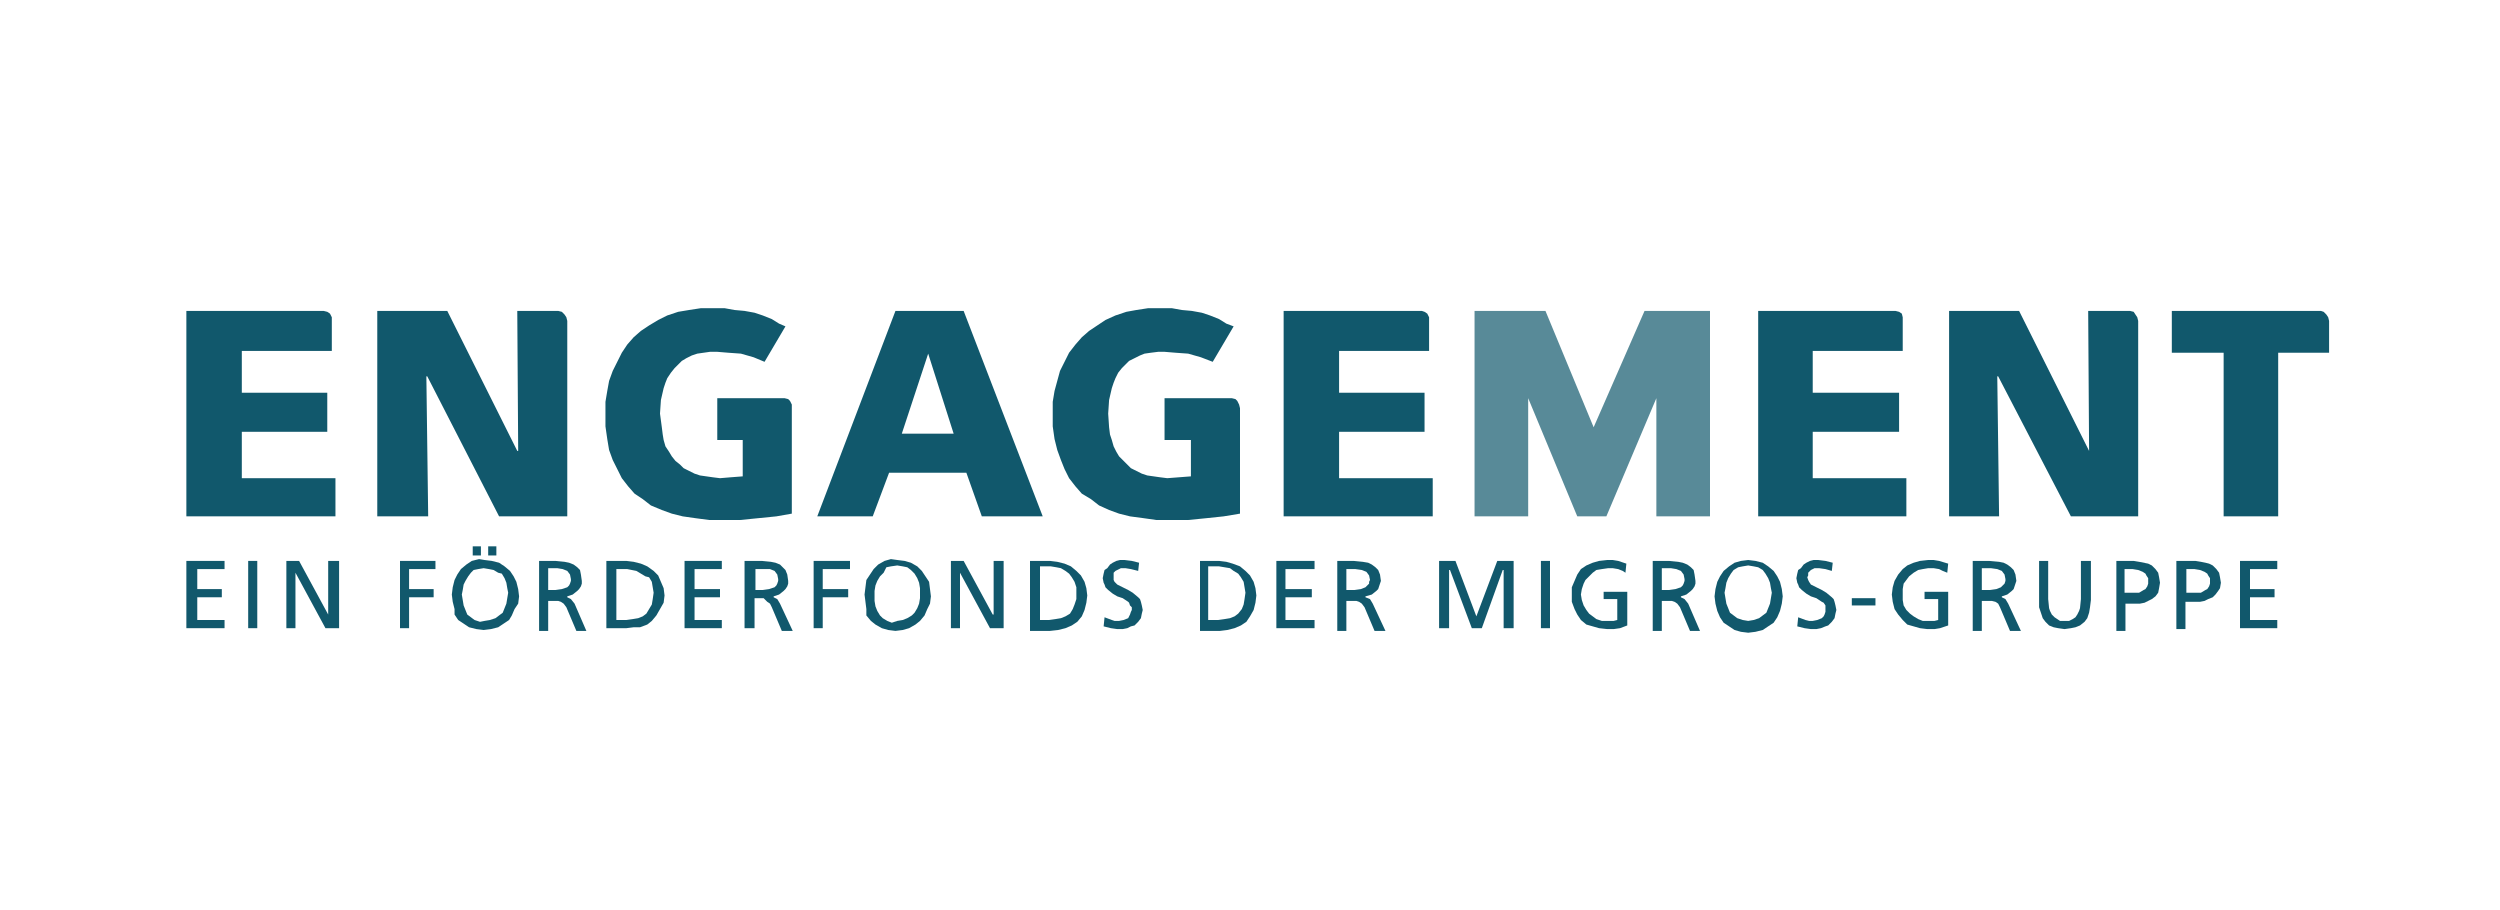
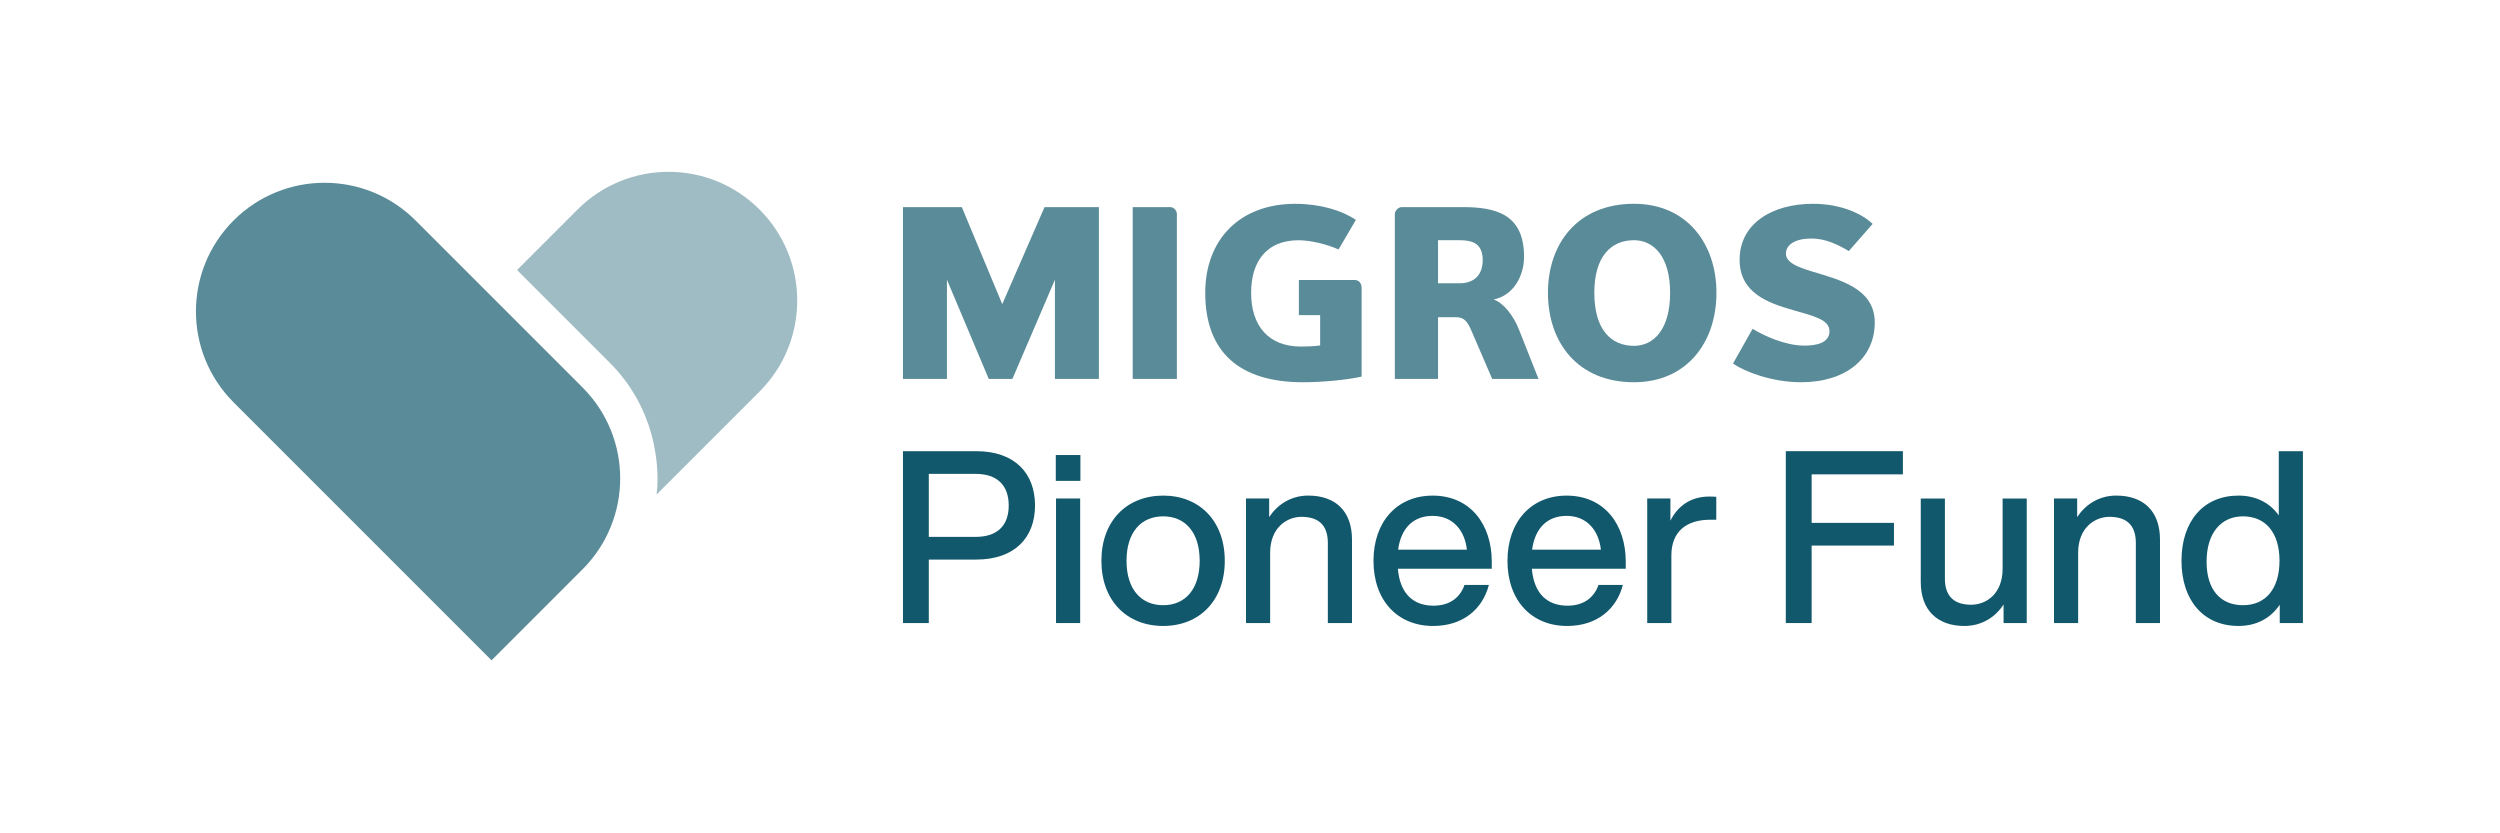
- <svg xmlns="http://www.w3.org/2000/svg" version="1.1" id="Ebene_1" x="0px" y="0px" width="275px" height="100px" viewBox="0 0 275 100" style="enable-background:new 0 0 275 100;" xml:space="preserve">
-   <style type="text/css">
- 	.st0{fill:#11586C;}
- 	.st1{opacity:0.7;fill:#11586C;}
- </style>
+ <svg xmlns="http://www.w3.org/2000/svg" width="100%" height="100%" viewBox="0 0 1703 567" version="1.1" xml:space="preserve" style="fill-rule:evenodd;clip-rule:evenodd;stroke-linejoin:round;stroke-miterlimit:2;">
  <g>
-     <polygon class="st0" points="128.1,43.8 135.5,43.8 135.9,43.9 136.1,44.1 136.3,44.5 136.4,44.9 136.4,56.5 134.6,56.8 132.7,57    130.7,57.2 128.7,57.2 127.2,57.2 125.8,57 124.3,56.8 123.1,56.5 122,56.1 120.9,55.6 120,54.9 119,54.3 118.3,53.5 117.6,52.6    117.1,51.6 116.7,50.6 116.3,49.5 116,48.3 115.8,46.9 115.8,45.5 115.8,44.2 116,43 116.3,41.9 116.6,40.8 117.1,39.8 117.6,38.8    118.3,37.9 119,37.1 119.8,36.4 120.7,35.8 121.6,35.2 122.7,34.7 123.9,34.3 125,34.1 126.3,33.9 127.6,33.9 128.9,33.9 130,34.1    131.1,34.2 132.2,34.4 133.1,34.7 134.1,35.1 134.9,35.6 135.7,35.9 133.4,39.8 132.1,39.3 130.7,38.9 129.3,38.8 128.1,38.7    127.4,38.7 126.6,38.8 125.9,38.9 125.4,39.1 124.8,39.4 124.2,39.7 123.8,40.1 123.4,40.5 123,41 122.7,41.6 122.5,42.1    122.3,42.7 122,44 121.9,45.5 122,47 122.1,47.8 122.3,48.4 122.5,49.1 122.8,49.7 123.1,50.2 123.6,50.7 124,51.1 124.4,51.5    125,51.8 125.6,52.1 126.2,52.3 126.9,52.4 127.6,52.5 128.4,52.6 129.7,52.5 131,52.4 131,48.4 128.1,48.4  " />
-     <polygon class="st0" points="78.9,43.8 86.3,43.8 86.7,43.9 86.9,44.1 87.1,44.5 87.1,44.9 87.1,56.5 85.4,56.8 83.4,57 81.4,57.2    79.5,57.2 78,57.2 76.5,57 75.1,56.8 73.9,56.5 72.8,56.1 71.6,55.6 70.7,54.9 69.8,54.3 69.1,53.5 68.4,52.6 67.9,51.6 67.4,50.6    67,49.5 66.8,48.3 66.6,46.9 66.6,45.5 66.6,44.2 66.8,43 67,41.9 67.4,40.8 67.9,39.8 68.4,38.8 69,37.9 69.7,37.1 70.5,36.4    71.4,35.8 72.4,35.2 73.4,34.7 74.6,34.3 75.8,34.1 77.1,33.9 78.4,33.9 79.7,33.9 80.8,34.1 81.9,34.2 83,34.4 83.9,34.7    84.9,35.1 85.7,35.6 86.4,35.9 84.1,39.8 82.9,39.3 81.5,38.9 80.1,38.8 78.9,38.7 78.1,38.7 77.4,38.8 76.7,38.9 76.1,39.1    75.5,39.4 75,39.7 74.6,40.1 74.2,40.5 73.8,41 73.4,41.6 73.2,42.1 73,42.7 72.7,44 72.6,45.5 72.8,47 72.9,47.8 73,48.4    73.2,49.1 73.6,49.7 73.9,50.2 74.3,50.7 74.8,51.1 75.2,51.5 75.8,51.8 76.4,52.1 77,52.3 77.7,52.4 78.4,52.5 79.2,52.6    80.4,52.5 81.7,52.4 81.7,48.4 78.9,48.4  " />
-     <polygon class="st1" points="182.2,56.8 182.2,43.8 176.7,56.8 173.5,56.8 168.1,43.8 168.1,56.8 162.2,56.8 162.2,34.2 170,34.2    175.3,47 180.9,34.2 188.1,34.2 188.1,56.8  " />
-     <path class="st0" d="M102.1,38.9L102.1,38.9l-2.9,8.8h5.7L102.1,38.9z M98.5,34.2h7.5l8.7,22.6H108l-1.7-4.8h-8.5L96,56.8h-6.1   L98.5,34.2z" />
-     <polygon class="st0" points="36.5,35.3 36.5,38.6 26.6,38.6 26.6,43.2 36,43.2 36,47.5 26.6,47.5 26.6,52.6 36.9,52.6 36.9,56.8    20.5,56.8 20.5,34.2 35.6,34.2 36,34.3 36.3,34.5 36.5,34.9  " />
-     <polygon class="st0" points="157.2,35.3 157.2,38.6 147.3,38.6 147.3,43.2 156.7,43.2 156.7,47.5 147.3,47.5 147.3,52.6    157.6,52.6 157.6,56.8 141.2,56.8 141.2,34.2 156.4,34.2 156.7,34.3 157,34.5 157.2,34.9  " />
-     <polygon class="st0" points="209.3,35.3 209.3,38.6 199.4,38.6 199.4,43.2 208.9,43.2 208.9,47.5 199.4,47.5 199.4,52.6    209.7,52.6 209.7,56.8 193.4,56.8 193.4,34.2 208.5,34.2 208.9,34.3 209.2,34.5 209.3,34.9  " />
-     <polygon class="st0" points="62.4,35.3 62.4,56.8 54.9,56.8 47,41.4 46.9,41.4 47.1,56.8 41.5,56.8 41.5,34.2 49.2,34.2 56.9,49.6    57,49.6 56.9,34.2 61.4,34.2 61.8,34.3 62.1,34.6 62.3,34.9  " />
-     <polygon class="st0" points="235.2,35.3 235.2,56.8 227.8,56.8 219.8,41.4 219.7,41.4 219.9,56.8 214.4,56.8 214.4,34.2    222.1,34.2 229.8,49.6 229.8,49.6 229.7,34.2 234.3,34.2 234.7,34.3 234.9,34.6 235.1,34.9  " />
-     <polygon class="st0" points="256.2,35.3 256.2,38.8 250.6,38.8 250.6,56.8 244.6,56.8 244.6,38.8 238.9,38.8 238.9,34.2    255.3,34.2 255.6,34.3 255.9,34.6 256.1,34.9  " />
-     <polygon class="st0" points="20.5,61.7 24.7,61.7 24.7,62.6 21.7,62.6 21.7,64.8 24.4,64.8 24.4,65.7 21.7,65.7 21.7,68.2    24.7,68.2 24.7,69.1 20.5,69.1  " />
-     <rect x="27.3" y="61.7" class="st0" width="1" height="7.4" />
-     <polygon class="st0" points="31.5,61.7 32.9,61.7 36.1,67.6 36.1,61.7 37.3,61.7 37.3,69.1 35.8,69.1 32.5,63 32.5,69.1 31.5,69.1     " />
-     <polygon class="st0" points="44,61.7 47.9,61.7 47.9,62.6 45,62.6 45,64.8 47.7,64.8 47.7,65.7 45,65.7 45,69.1 44,69.1  " />
-     <path class="st0" d="M53.7,60.1h0.9v1h-0.9V60.1z M52,60.1h0.9v1H52V60.1z M53.3,68.3L53.3,68.3l0.6-0.1l0.6-0.2l0.4-0.3l0.4-0.3   l0.2-0.5l0.2-0.5l0.1-0.6l0.1-0.6l-0.1-0.5l-0.1-0.6l-0.2-0.5l-0.3-0.5L54.8,63l-0.5-0.3l-0.5-0.1l-0.6-0.1l-0.6,0.1l-0.5,0.1   L51.8,63l-0.3,0.4l-0.3,0.5L51,64.3l-0.1,0.6l-0.1,0.5l0.1,0.6l0.1,0.6l0.2,0.5l0.2,0.5l0.4,0.3l0.4,0.3l0.6,0.2L53.3,68.3z    M53.3,61.6L53.3,61.6l0.8,0.1l0.8,0.2l0.6,0.4l0.6,0.5l0.4,0.6l0.3,0.6l0.2,0.8l0.1,0.8l-0.1,0.8L56.6,67l-0.3,0.7L56,68.2   l-0.6,0.4l-0.6,0.4l-0.8,0.2l-0.8,0.1l-0.8-0.1l-0.8-0.2l-0.6-0.4l-0.6-0.4l-0.4-0.6L50,67l-0.2-0.8l-0.1-0.8l0.1-0.8l0.2-0.8   l0.3-0.6l0.4-0.6l0.6-0.5l0.6-0.4l0.8-0.2L53.3,61.6z" />
-     <path class="st0" d="M60.3,64.9h0.8l0.7-0.1l0.6-0.2l0.2-0.2l0.1-0.2l0.1-0.3v-0.2l-0.1-0.5l-0.3-0.4l-0.5-0.2l-0.6-0.1h-1V64.9z    M59.3,61.7h1.8l1,0.1l0.5,0.1l0.5,0.2l0.4,0.3l0.3,0.3l0.1,0.5l0.1,0.7v0.3l-0.1,0.3l-0.2,0.3l-0.2,0.2l-0.5,0.4l-0.6,0.2v0.1   l0.4,0.2l0.4,0.5l1.3,3h-1.1l-1.1-2.6l-0.3-0.4l-0.3-0.2l-0.3-0.1H61h-0.7v3.3h-1V61.7z" />
-     <path class="st0" d="M67.8,68.2h1.1l0.7-0.1l0.6-0.1l0.5-0.2l0.4-0.3l0.3-0.5l0.3-0.5l0.1-0.6l0.1-0.7l-0.1-0.6l-0.1-0.6l-0.3-0.5   L71,63.4l-0.5-0.3L70,62.8l-0.5-0.1L69,62.6h-1.2V68.2z M66.7,61.7h2.2l0.8,0.1l0.8,0.2l0.7,0.3l0.7,0.5l0.5,0.5l0.3,0.7l0.3,0.7   l0.1,0.8l-0.1,0.8L72.6,67l-0.4,0.7l-0.5,0.6l-0.5,0.4l-0.8,0.3L69.7,69l-0.8,0.1h-2.2V61.7z" />
-     <polygon class="st0" points="75.3,61.7 79.4,61.7 79.4,62.6 76.4,62.6 76.4,64.8 79.2,64.8 79.2,65.7 76.4,65.7 76.4,68.2    79.4,68.2 79.4,69.1 75.3,69.1  " />
-     <path class="st0" d="M83.1,64.9h0.8l0.7-0.1l0.6-0.2l0.2-0.2l0.1-0.2l0.1-0.3v-0.2l-0.1-0.5l-0.3-0.4l-0.5-0.2L84,62.6h-0.9V64.9z    M81.9,61.7h1.9l1,0.1l0.5,0.1l0.5,0.2l0.3,0.3l0.3,0.3l0.2,0.5l0.1,0.7v0.3l-0.1,0.3l-0.2,0.3l-0.2,0.2l-0.5,0.4l-0.6,0.2v0.1   l0.4,0.2l0.3,0.5l1.4,3H86l-1.1-2.6l-0.2-0.4l-0.3-0.2L84,65.8h-0.4h-0.6v3.3h-1.1V61.7z" />
-     <polygon class="st0" points="89.5,61.7 93.5,61.7 93.5,62.6 90.5,62.6 90.5,64.8 93.3,64.8 93.3,65.7 90.5,65.7 90.5,69.1    89.5,69.1  " />
-     <path class="st0" d="M98.7,68.3L98.7,68.3l0.6-0.1l0.5-0.2l0.5-0.3l0.3-0.3l0.3-0.5l0.2-0.5l0.1-0.6v-0.6v-0.5l-0.1-0.6l-0.2-0.5   l-0.3-0.5l-0.4-0.4l-0.4-0.3l-0.5-0.1l-0.6-0.1l-0.7,0.1l-0.5,0.1L97.2,63l-0.4,0.4l-0.3,0.5l-0.2,0.5l-0.1,0.6v0.5v0.6l0.1,0.6   l0.2,0.5l0.3,0.5l0.3,0.3l0.5,0.3l0.5,0.2L98.7,68.3z M98.7,61.6L98.7,61.6l0.8,0.1l0.7,0.2l0.7,0.4l0.5,0.5l0.4,0.6l0.4,0.6   l0.1,0.8l0.1,0.8l-0.1,0.8L102,67l-0.3,0.7l-0.5,0.6l-0.5,0.4l-0.7,0.4l-0.7,0.2l-0.8,0.1l-0.8-0.1l-0.7-0.2l-0.7-0.4l-0.5-0.4   l-0.5-0.6L95.3,67l-0.1-0.8l-0.1-0.8l0.1-0.8l0.1-0.8l0.4-0.6l0.4-0.6l0.5-0.5l0.7-0.4l0.7-0.2L98.7,61.6z" />
-     <polygon class="st0" points="104.6,61.7 106,61.7 109.2,67.6 109.3,67.6 109.3,61.7 110.4,61.7 110.4,69.1 108.9,69.1 105.6,63    105.6,69.1 104.6,69.1  " />
-     <path class="st0" d="M114.4,68.2h1l0.7-0.1l0.6-0.1l0.5-0.2l0.5-0.3l0.3-0.5l0.2-0.5l0.2-0.6v-0.7v-0.6l-0.2-0.6l-0.3-0.5l-0.3-0.4   l-0.4-0.3l-0.5-0.3l-0.5-0.1l-0.6-0.1h-1.2V68.2z M113.3,61.7h2.2l0.8,0.1l0.8,0.2l0.7,0.3l0.6,0.5l0.5,0.5l0.4,0.7l0.2,0.7   l0.1,0.8l-0.1,0.8l-0.2,0.8l-0.3,0.7l-0.5,0.6l-0.6,0.4l-0.7,0.3l-0.8,0.2l-0.9,0.1h-2.2V61.7z" />
-     <polygon class="st0" points="125.2,62.8 125.2,62.8 124.4,62.6 123.8,62.5 123.3,62.5 122.9,62.7 122.7,62.8 122.5,63 122.5,63.3    122.5,63.5 122.5,63.8 122.6,64 122.9,64.3 123.5,64.6 124.1,64.9 124.6,65.2 125.2,65.7 125.4,65.9 125.5,66.2 125.6,66.6    125.7,67.1 125.6,67.5 125.5,68 125.2,68.4 124.8,68.8 124.4,68.9 124,69.1 123.5,69.2 122.9,69.2 122.2,69.1 121.4,68.9    121.5,67.9 122.3,68.2 122.6,68.3 123.1,68.3 123.6,68.2 124.1,68 124.2,67.8 124.3,67.6 124.4,67.3 124.5,67.1 124.5,66.8    124.3,66.6 124.2,66.3 124.1,66.2 123.5,65.8 122.9,65.6 122.4,65.3 121.9,64.9 121.6,64.6 121.5,64.3 121.4,64.1 121.3,63.6    121.4,63.1 121.5,62.7 121.8,62.5 122.1,62.1 122.4,61.9 122.8,61.7 123.2,61.6 123.7,61.6 124.5,61.7 125.3,61.9  " />
-     <path class="st0" d="M132.9,68.2h1.1l0.7-0.1l0.6-0.1l0.5-0.2l0.4-0.3l0.4-0.5l0.2-0.5l0.1-0.6l0.1-0.7l-0.1-0.6l-0.1-0.6l-0.3-0.5   l-0.3-0.4l-0.5-0.3l-0.4-0.3l-0.6-0.1l-0.6-0.1h-1.2V68.2z M131.9,61.7h2.2l0.8,0.1l0.7,0.2l0.8,0.3l0.6,0.5l0.5,0.5l0.4,0.7   l0.2,0.7l0.1,0.8l-0.1,0.8l-0.2,0.8l-0.4,0.7l-0.4,0.6l-0.6,0.4l-0.7,0.3l-0.8,0.2l-0.8,0.1h-2.2V61.7z" />
-     <polygon class="st0" points="140.4,61.7 144.6,61.7 144.6,62.6 141.4,62.6 141.4,64.8 144.3,64.8 144.3,65.7 141.4,65.7    141.4,68.2 144.6,68.2 144.6,69.1 140.4,69.1  " />
-     <path class="st0" d="M148.1,64.9h0.9l0.7-0.1l0.5-0.2l0.2-0.2l0.2-0.2V64l0.1-0.2l-0.1-0.5l-0.3-0.4l-0.5-0.2l-0.7-0.1h-1V64.9z    M147.1,61.7h1.8l1,0.1l0.6,0.1l0.4,0.2l0.4,0.3l0.3,0.3l0.2,0.5l0.1,0.7l-0.1,0.3l-0.1,0.3l-0.1,0.3l-0.2,0.2l-0.5,0.4l-0.7,0.2   v0.1l0.5,0.2l0.3,0.5l1.4,3h-1.2l-1.1-2.6l-0.3-0.4l-0.3-0.2l-0.3-0.1h-0.4h-0.7v3.3h-1V61.7z" />
-     <polygon class="st0" points="158.3,61.7 160.1,61.7 162.4,67.8 164.7,61.7 166.5,61.7 166.5,69.1 165.4,69.1 165.4,62.7    165.3,62.7 163,69.1 161.9,69.1 159.5,62.7 159.4,62.7 159.4,69.1 158.3,69.1  " />
-     <rect x="169.5" y="61.7" class="st0" width="1" height="7.4" />
-     <polygon class="st0" points="178.8,63 178.8,63 178.5,62.8 178,62.6 177.4,62.5 176.9,62.5 176.2,62.6 175.6,62.7 175.2,63    174.8,63.4 174.4,63.8 174.2,64.2 174,64.8 173.9,65.4 174,66 174.2,66.6 174.5,67.1 174.8,67.5 175.2,67.8 175.6,68.1 176.2,68.3    176.8,68.3 177.5,68.3 177.9,68.2 177.9,65.9 176.4,65.9 176.4,65.1 179,65.1 179,68.8 178.2,69.1 177.5,69.2 176.8,69.2    175.9,69.1 175.2,68.9 174.5,68.7 173.9,68.2 173.5,67.6 173.2,67 172.9,66.2 172.9,65.4 172.9,64.6 173.2,63.9 173.5,63.2    173.9,62.6 174.5,62.2 175.2,61.9 175.9,61.7 176.8,61.6 177.4,61.6 178,61.7 178.9,62  " />
-     <path class="st0" d="M182.8,64.9h0.8l0.7-0.1l0.6-0.2l0.2-0.2l0.1-0.2l0.1-0.3v-0.2l-0.1-0.5l-0.3-0.4l-0.5-0.2l-0.6-0.1h-1V64.9z    M181.8,61.7h1.8l1,0.1l0.5,0.1l0.5,0.2l0.4,0.3l0.3,0.3l0.1,0.5l0.1,0.7v0.3l-0.1,0.3l-0.2,0.3l-0.2,0.2l-0.5,0.4l-0.6,0.2v0.1   l0.4,0.2l0.4,0.5l1.3,3h-1.1l-1.1-2.6l-0.3-0.4l-0.3-0.2l-0.3-0.1h-0.4h-0.7v3.3h-1V61.7z" />
-     <path class="st0" d="M192.3,68.3L192.3,68.3l0.6-0.1l0.6-0.2l0.4-0.3l0.4-0.3l0.2-0.5l0.2-0.5l0.1-0.6l0.1-0.6l-0.1-0.5l-0.1-0.6   l-0.2-0.5l-0.3-0.5l-0.3-0.4l-0.5-0.3l-0.5-0.1l-0.6-0.1l-0.6,0.1l-0.5,0.1l-0.5,0.3l-0.3,0.4l-0.3,0.5l-0.2,0.5l-0.1,0.6l-0.1,0.5   l0.1,0.6l0.1,0.6l0.2,0.5l0.2,0.5l0.4,0.3l0.4,0.3l0.6,0.2L192.3,68.3z M192.3,61.6L192.3,61.6l0.8,0.1l0.8,0.2l0.6,0.4l0.6,0.5   l0.4,0.6l0.3,0.6l0.2,0.8l0.1,0.8l-0.1,0.8l-0.2,0.8l-0.3,0.7l-0.4,0.6l-0.6,0.4l-0.6,0.4l-0.8,0.2l-0.8,0.1l-0.8-0.1l-0.7-0.2   l-0.6-0.4l-0.6-0.4l-0.4-0.6l-0.3-0.7l-0.2-0.8l-0.1-0.8l0.1-0.8l0.2-0.8l0.3-0.6l0.4-0.6l0.6-0.5l0.6-0.4l0.7-0.2L192.3,61.6z" />
-     <polygon class="st0" points="201.5,62.8 201.5,62.8 200.8,62.6 200.1,62.5 199.6,62.5 199.2,62.7 199.1,62.8 198.9,63 198.9,63.3    198.8,63.5 198.9,63.8 199,64 199.2,64.3 199.8,64.6 200.4,64.9 200.9,65.2 201.5,65.7 201.7,65.9 201.8,66.2 201.9,66.6 202,67.1    201.9,67.5 201.8,68 201.5,68.4 201.1,68.8 200.8,68.9 200.3,69.1 199.8,69.2 199.2,69.2 198.5,69.1 197.7,68.9 197.8,67.9    198.6,68.2 199,68.3 199.4,68.3 199.9,68.2 200.4,68 200.6,67.8 200.7,67.6 200.8,67.3 200.8,67.1 200.8,66.8 200.8,66.6    200.6,66.3 200.4,66.2 199.8,65.8 199.2,65.6 198.7,65.3 198.2,64.9 197.9,64.6 197.8,64.3 197.7,64.1 197.6,63.6 197.7,63.1    197.8,62.7 198.1,62.5 198.4,62.1 198.7,61.9 199.1,61.7 199.5,61.6 200,61.6 200.8,61.7 201.6,61.9  " />
-     <rect x="203.7" y="65.8" class="st0" width="2.6" height="0.8" />
-     <polygon class="st0" points="214.2,63 214.2,63 213.7,62.8 213.3,62.6 212.7,62.5 212.1,62.5 211.5,62.6 211,62.7 210.5,63    210,63.4 209.7,63.8 209.4,64.2 209.3,64.8 209.3,65.4 209.3,66 209.4,66.6 209.7,67.1 210.1,67.5 210.5,67.8 211,68.1 211.5,68.3    212.1,68.3 212.8,68.3 213.2,68.2 213.2,65.9 211.7,65.9 211.7,65.1 214.3,65.1 214.3,68.8 213.4,69.1 212.8,69.2 212,69.2    211.2,69.1 210.5,68.9 209.8,68.7 209.3,68.2 208.8,67.6 208.4,67 208.2,66.2 208.1,65.4 208.2,64.6 208.4,63.9 208.8,63.2    209.3,62.6 209.8,62.2 210.5,61.9 211.2,61.7 212.1,61.6 212.7,61.6 213.3,61.7 214.3,62  " />
-     <path class="st0" d="M218,64.9h0.9l0.7-0.1l0.5-0.2l0.2-0.2l0.2-0.2l0.1-0.3v-0.2l-0.1-0.5l-0.3-0.4l-0.5-0.2l-0.7-0.1h-1V64.9z    M217,61.7h1.8l1.1,0.1l0.5,0.1l0.4,0.2l0.4,0.3l0.3,0.3l0.2,0.5l0.1,0.7l-0.1,0.3l-0.1,0.3l-0.1,0.3l-0.2,0.2l-0.5,0.4l-0.6,0.2   v0.1l0.4,0.2l0.3,0.5l1.4,3h-1.2l-1.1-2.6l-0.2-0.4l-0.3-0.2l-0.4-0.1h-0.4H218v3.3h-1V61.7z" />
-     <polygon class="st0" points="230,66 230,66 229.9,66.8 229.8,67.4 229.6,68 229.3,68.4 228.8,68.8 228.3,69 227.8,69.1 227.1,69.2    226.4,69.1 225.9,69 225.4,68.8 225,68.4 224.7,68 224.5,67.4 224.3,66.8 224.3,66 224.3,61.7 225.3,61.7 225.3,65.9 225.4,66.9    225.5,67.2 225.7,67.6 226,67.9 226.3,68.1 226.6,68.3 227.1,68.3 227.6,68.3 228,68.1 228.3,67.9 228.5,67.6 228.7,67.2    228.8,66.9 228.9,65.9 228.9,61.7 230,61.7  " />
-     <path class="st0" d="M233.7,65.2h1h0.6l0.5-0.3l0.2-0.1l0.2-0.3l0.1-0.3V64v-0.4l-0.2-0.3l-0.1-0.2l-0.3-0.2l-0.5-0.2l-0.6-0.1   h-0.9V65.2z M232.7,61.7h2l0.6,0.1l0.5,0.1l0.5,0.1l0.4,0.2l0.4,0.4l0.3,0.4l0.1,0.5l0.1,0.6l-0.1,0.6l-0.1,0.5l-0.3,0.4l-0.4,0.3   l-0.4,0.2l-0.4,0.2l-0.5,0.1h-0.6h-1v3h-1V61.7z" />
-     <path class="st0" d="M240.5,65.2h1.1h0.5l0.5-0.3l0.2-0.1l0.2-0.3l0.1-0.3V64v-0.4l-0.2-0.3l-0.1-0.2l-0.3-0.2l-0.5-0.2l-0.6-0.1   h-0.9V65.2z M239.5,61.7h2l0.6,0.1l0.5,0.1L243,62l0.4,0.2l0.4,0.4l0.3,0.4l0.1,0.5l0.1,0.6l-0.1,0.6L244,65l-0.3,0.4l-0.3,0.3   l-0.5,0.2l-0.4,0.2l-0.5,0.1h-0.6h-1v3h-1V61.7z" />
-     <polygon class="st0" points="246.4,61.7 250.5,61.7 250.5,62.6 247.5,62.6 247.5,64.8 250.2,64.8 250.2,65.7 247.5,65.7    247.5,68.2 250.5,68.2 250.5,69.1 246.4,69.1  " />
+     <path d="M705.06,344.34C705.06,366.05 691.41,381.18 664.93,381.18L632.7,381.18L632.7,424.43L615.1,424.43L615.1,307.34L664.93,307.34C691.41,307.34 705.06,322.47 705.06,344.34ZM687.14,344.34C687.14,330.69 679.41,322.8 664.61,322.8L632.7,322.8L632.7,365.72L664.61,365.72C679.41,365.72 687.14,357.99 687.14,344.34Z" style="fill:rgb(17,88,108);fill-rule:nonzero;" />
+     <path d="M719.2,309.97L735.97,309.97L735.97,327.57L719.2,327.57L719.2,309.97ZM719.36,339.57L735.81,339.57L735.81,424.43L719.36,424.43L719.36,339.57Z" style="fill:rgb(17,88,108);fill-rule:nonzero;" />
+     <path d="M750.28,382C750.28,354.86 767.55,337.6 792.38,337.6C817.05,337.6 834.32,354.87 834.32,382C834.32,409.13 817.05,426.4 792.38,426.4C767.55,426.4 750.28,409.14 750.28,382ZM817.22,382C817.22,362.59 807.35,351.74 792.39,351.74C777.26,351.74 767.39,362.59 767.39,382C767.39,401.41 777.26,412.26 792.39,412.26C807.35,412.26 817.22,401.41 817.22,382Z" style="fill:rgb(17,88,108);fill-rule:nonzero;" />
+     <path d="M920.98,367.53L920.98,424.43L904.53,424.43L904.53,369.83C904.53,357.66 898.12,352.07 886.6,352.07C876.57,352.07 865.22,359.47 865.22,376.57L865.22,424.43L848.77,424.43L848.77,339.57L864.56,339.57L864.56,352.23C870.15,343.84 879.2,337.59 891.2,337.59C909.64,337.6 920.98,348.12 920.98,367.53Z" style="fill:rgb(17,88,108);fill-rule:nonzero;" />
+     <path d="M1016.2,387.43L952.23,387.43C953.71,404.7 962.92,412.59 976.57,412.59C987.59,412.59 994.66,407 997.62,398.45L1014.23,398.45C1009.95,414.9 996.63,426.41 976.24,426.41C952.23,426.41 935.62,409.31 935.62,382.01C935.62,355.37 951.74,337.61 975.91,337.61C1001.57,337.61 1016.2,357.18 1016.2,382.67L1016.2,387.43ZM952.39,374.44L999.26,374.44C997.78,361.28 989.72,351.42 975.91,351.42C963.57,351.41 954.53,358.81 952.39,374.44Z" style="fill:rgb(17,88,108);fill-rule:nonzero;" />
+     <path d="M1107.47,387.43L1043.5,387.43C1044.98,404.7 1054.19,412.59 1067.84,412.59C1078.86,412.59 1085.93,407 1088.89,398.45L1105.5,398.45C1101.22,414.9 1087.9,426.41 1067.51,426.41C1043.5,426.41 1026.89,409.31 1026.89,382.01C1026.89,355.37 1043.01,337.61 1067.18,337.61C1092.84,337.61 1107.47,357.18 1107.47,382.67L1107.47,387.43ZM1043.66,374.44L1090.53,374.44C1089.05,361.28 1080.99,351.42 1067.18,351.42C1054.84,351.41 1045.8,358.81 1043.66,374.44Z" style="fill:rgb(17,88,108);fill-rule:nonzero;" />
+     <path d="M1169.13,338.42L1169.13,354.04L1165.02,354.04C1148.74,354.04 1138.54,362.1 1138.54,378.38L1138.54,424.43L1122.09,424.43L1122.09,339.57L1137.88,339.57L1137.88,354.7C1142.48,345.49 1150.87,338.25 1164.36,338.25C1165.85,338.25 1167.32,338.25 1169.13,338.42Z" style="fill:rgb(17,88,108);fill-rule:nonzero;" />
+     <path d="M1234.09,323.12L1234.09,356.18L1290.17,356.18L1290.17,371.64L1234.09,371.64L1234.09,424.43L1216.49,424.43L1216.49,307.34L1296.25,307.34L1296.25,323.13L1234.09,323.13L1234.09,323.12Z" style="fill:rgb(17,88,108);fill-rule:nonzero;" />
+     <path d="M1380.62,339.57L1380.62,424.43L1364.83,424.43L1364.83,411.77C1359.4,420.16 1350.19,426.41 1338.19,426.41C1319.94,426.41 1308.42,415.88 1308.42,396.48L1308.42,339.58L1324.87,339.58L1324.87,394.18C1324.87,406.35 1331.28,411.94 1342.8,411.94C1353,411.94 1364.18,404.54 1364.18,387.44L1364.18,339.58L1380.62,339.58L1380.62,339.57Z" style="fill:rgb(17,88,108);fill-rule:nonzero;" />
+     <path d="M1471.39,367.53L1471.39,424.43L1454.94,424.43L1454.94,369.83C1454.94,357.66 1448.53,352.07 1437.01,352.07C1426.98,352.07 1415.63,359.47 1415.63,376.57L1415.63,424.43L1399.18,424.43L1399.18,339.57L1414.97,339.57L1414.97,352.23C1420.56,343.84 1429.61,337.59 1441.61,337.59C1460.04,337.6 1471.39,348.12 1471.39,367.53Z" style="fill:rgb(17,88,108);fill-rule:nonzero;" />
+     <path d="M1568.75,307.34L1568.75,424.43L1552.96,424.43L1552.96,411.93C1546.88,420.97 1537.34,426.4 1524.84,426.4C1501.16,426.4 1486.03,409.13 1486.03,382C1486.03,354.87 1501.16,337.6 1524.84,337.6C1536.85,337.6 1546.22,342.53 1552.3,351.09L1552.3,307.34L1568.75,307.34ZM1552.79,382C1552.79,362.59 1543.09,351.74 1527.96,351.74C1512.83,351.74 1503.13,363.25 1503.13,382.66C1503.13,402.07 1512.83,412.26 1527.96,412.26C1543.09,412.26 1552.79,401.41 1552.79,382Z" style="fill:rgb(17,88,108);fill-rule:nonzero;" />
  </g>
+   <path d="M718.62,258.13L718.62,190.56L689.64,258.13L673.55,258.13L645.05,190.56L645.05,258.13L615.1,258.13L615.1,141.09L655.19,141.09L682.73,207.18L711.54,141.09L748.57,141.09L748.57,258.13L718.62,258.13Z" style="fill:rgb(17,88,108);fill-opacity:0.69;fill-rule:nonzero;" />
+   <g>
+     <path d="M771.6,258.12L771.6,141.08L797.2,141.08C799.46,141.08 801.69,143.33 801.69,145.76L801.69,258.12L771.6,258.12Z" style="fill:rgb(17,88,108);fill-opacity:0.69;fill-rule:nonzero;" />
+     <path d="M884.78,190.73L922.82,190.73C925.83,190.73 927.53,193.18 927.53,196.07L927.53,256.54C916.82,258.93 900.1,260.39 887.67,260.39C844.02,260.39 821.01,239.61 821.01,199.46C821.01,163.65 844.02,138.84 882.39,138.84C899.28,138.84 914.08,143.35 923.63,149.79L911.83,169.93C903.6,166.24 892.49,163.66 884.63,163.66C862.57,163.66 852.27,178.29 852.27,199.47C852.27,222.1 864.2,236.07 886.23,236.07C890.27,236.07 895.28,235.91 899.28,235.29L899.28,214.66L884.79,214.66L884.79,190.73L884.78,190.73Z" style="fill:rgb(17,88,108);fill-opacity:0.69;fill-rule:nonzero;" />
+     <path d="M994.31,163.63L979.59,163.63L979.59,192.98L994.31,192.98C1003.11,192.98 1010.02,188.29 1010.02,177.17C1010.02,165.89 1003.1,163.63 994.31,163.63M1016.48,258.12L1002.6,225.9C999.76,219.34 997.77,216.08 991.76,216.08L979.59,216.08L979.59,258.11L950.17,258.11L950.17,145.76C950.17,143.33 952.85,141.08 954.75,141.08L996.29,141.08C1018.85,141.08 1038.19,145.76 1038.19,174.91C1038.19,187.96 1030.96,201.32 1017.43,204.01C1024.17,206.3 1030.96,214.96 1034.65,224.34L1048.03,258.12L1016.48,258.12Z" style="fill:rgb(17,88,108);fill-opacity:0.69;fill-rule:nonzero;" />
+     <path d="M1113.06,163.63C1097.27,163.63 1086.04,174.91 1086.04,199.44C1086.04,224.34 1097.27,235.58 1113.06,235.58C1126.6,235.58 1137.68,224.34 1137.68,199.44C1137.68,174.91 1126.6,163.63 1113.06,163.63M1113.06,260.38C1074.74,260.38 1054.46,233.32 1054.46,199.44C1054.46,165.88 1074.73,138.82 1113.06,138.82C1148.96,138.82 1169.25,165.87 1169.25,199.44C1169.25,233.32 1148.96,260.38 1113.06,260.38" style="fill:rgb(17,88,108);fill-opacity:0.69;fill-rule:nonzero;" />
+     <path d="M1226.88,260.38C1207.1,260.38 1188.72,253.29 1180.52,247.66L1193.86,224C1201.3,228.5 1215.78,235.43 1229.13,235.43C1236.68,235.43 1246.23,233.97 1246.23,225.58C1246.23,217.71 1235.57,215.29 1221.57,211.29C1204.68,206.44 1185.02,199.72 1185.02,177C1185.02,152.51 1206.77,138.83 1235.08,138.83C1253.77,138.83 1268.25,145.45 1275.64,152.52L1259.4,171.02C1251.36,166.22 1243.15,162.48 1233.94,162.48C1222.85,162.48 1216.57,166.69 1216.57,172.81C1216.57,178.88 1224.62,181.98 1234.75,185.03C1252.65,190.55 1277.09,196.21 1277.09,219.65C1277.1,243.8 1257.8,260.38 1226.88,260.38" style="fill:rgb(17,88,108);fill-opacity:0.69;fill-rule:nonzero;" />
+   </g>
+   <path d="M517.38,142.71C483.16,108.49 427.67,108.49 393.44,142.71L352.21,183.94L414.18,245.91C452.73,283.45 448.22,330.99 447.22,336.9L517.42,266.7C551.66,232.47 551.61,176.93 517.38,142.71" style="fill:rgb(17,88,108);fill-opacity:0.4;fill-rule:nonzero;" />
+   <path d="M396.8,263.9L283.07,150.17C248.85,115.95 193.36,115.95 159.14,150.17C124.92,184.39 124.92,239.88 159.14,274.1L334.84,449.81L396.8,387.84C431.03,353.61 431.03,298.12 396.8,263.9" style="fill:rgb(17,88,108);fill-opacity:0.69;fill-rule:nonzero;" />
</svg>
